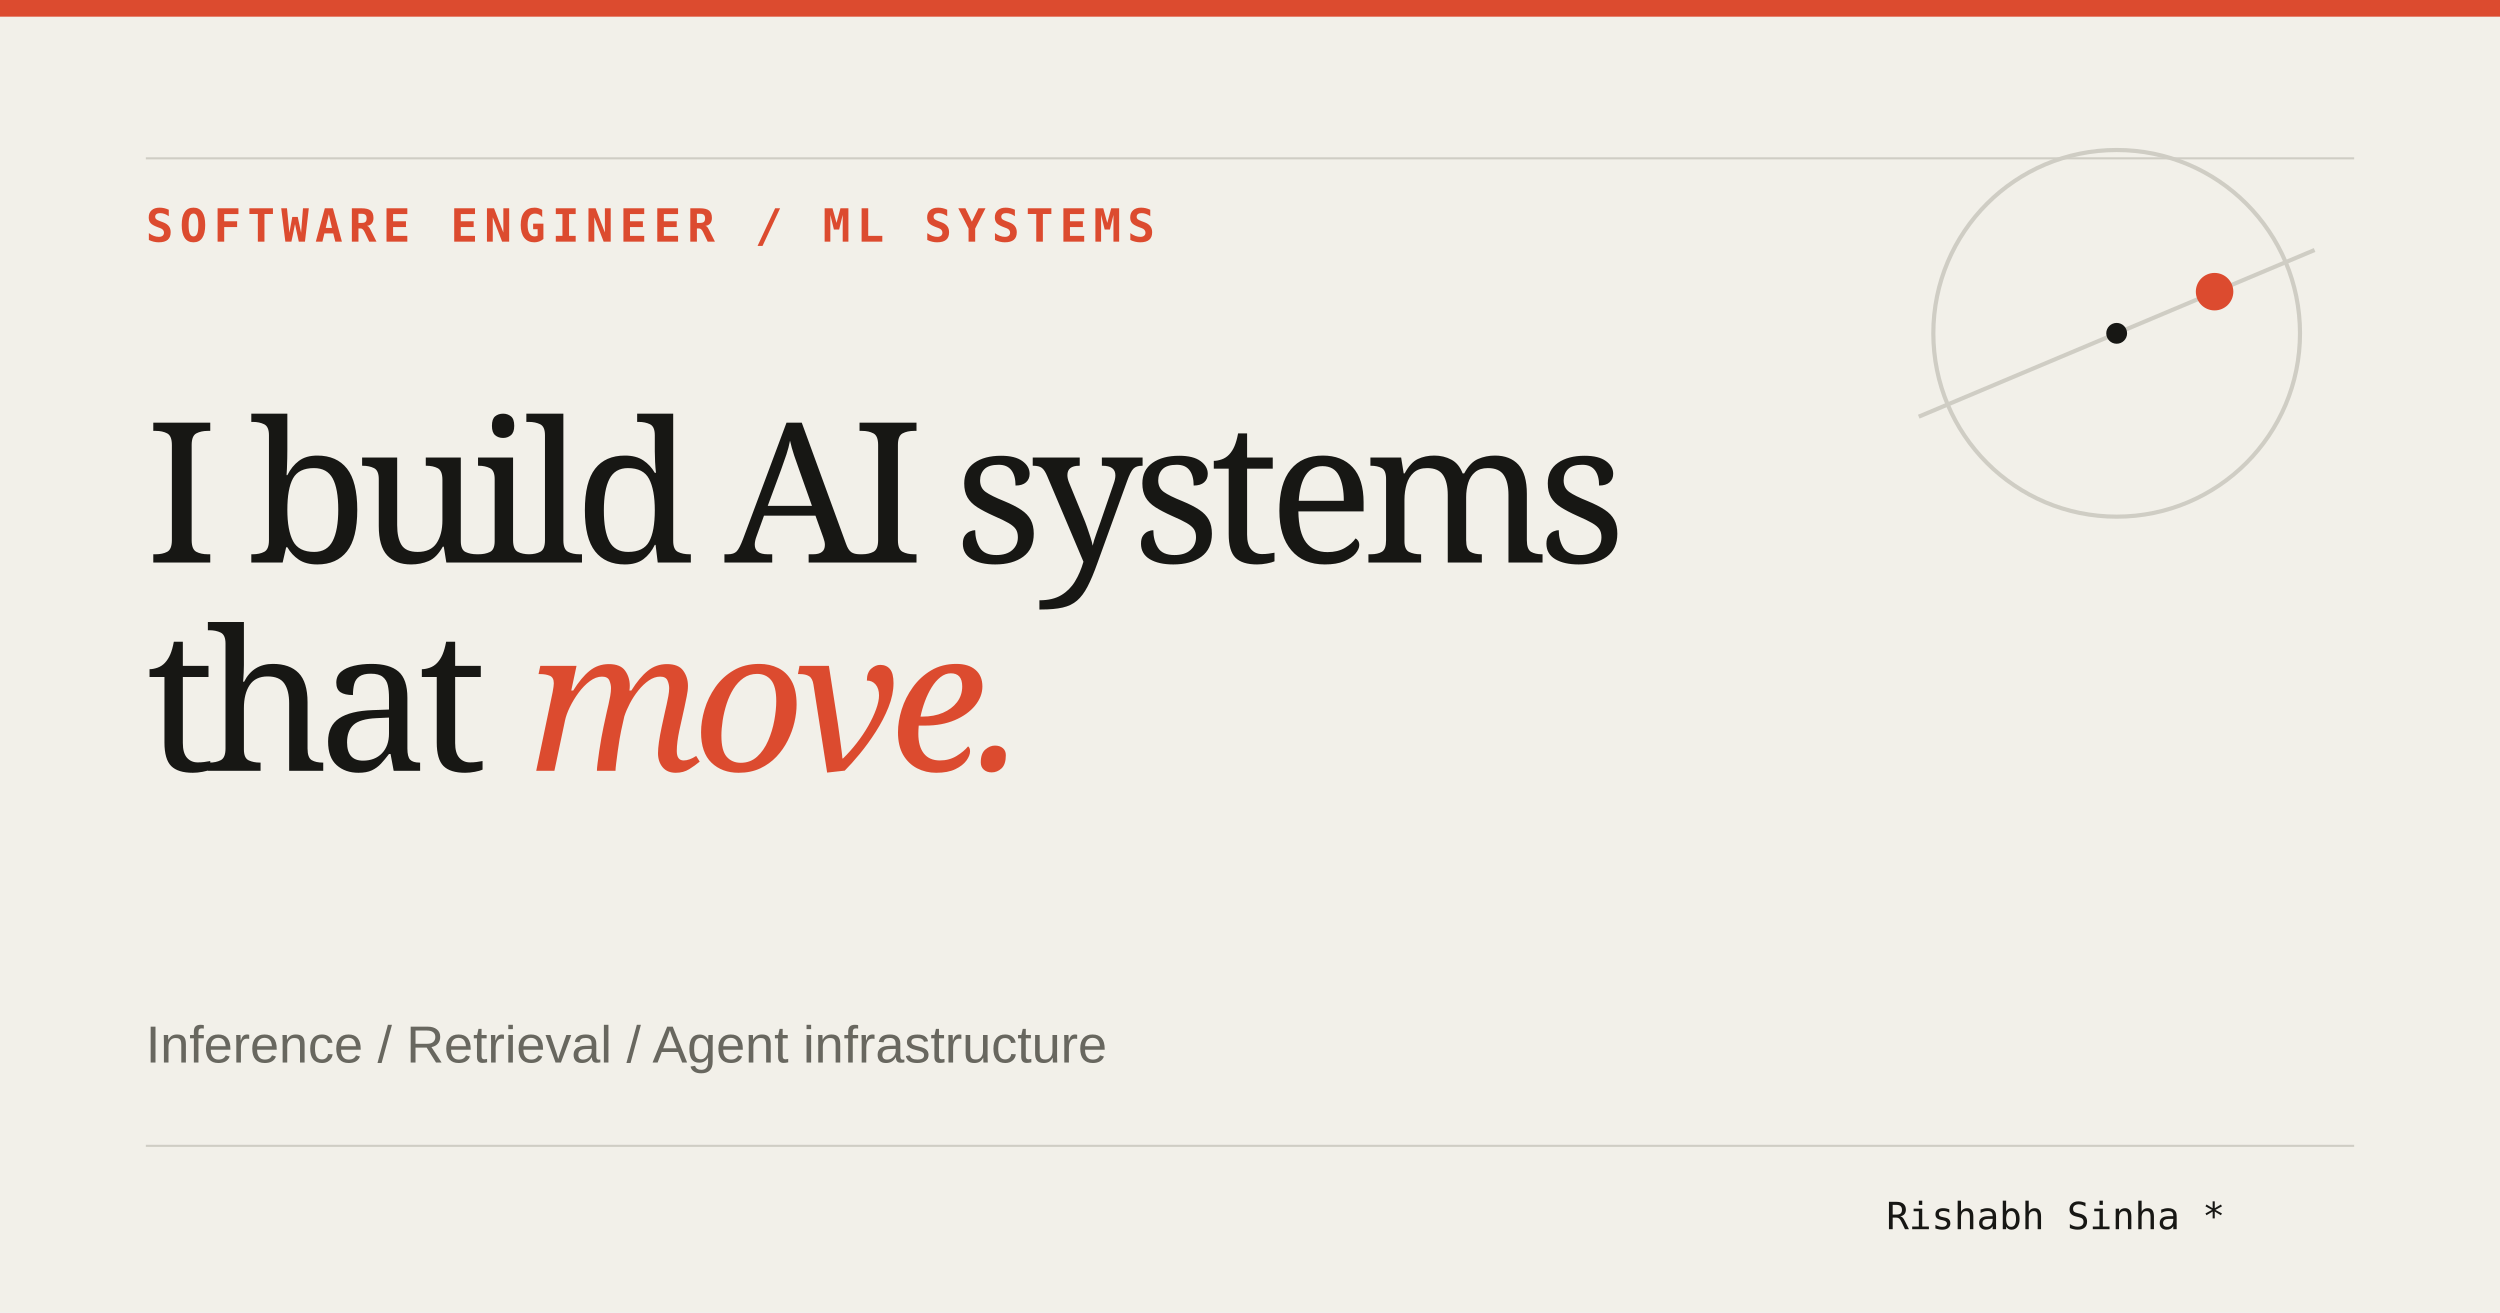
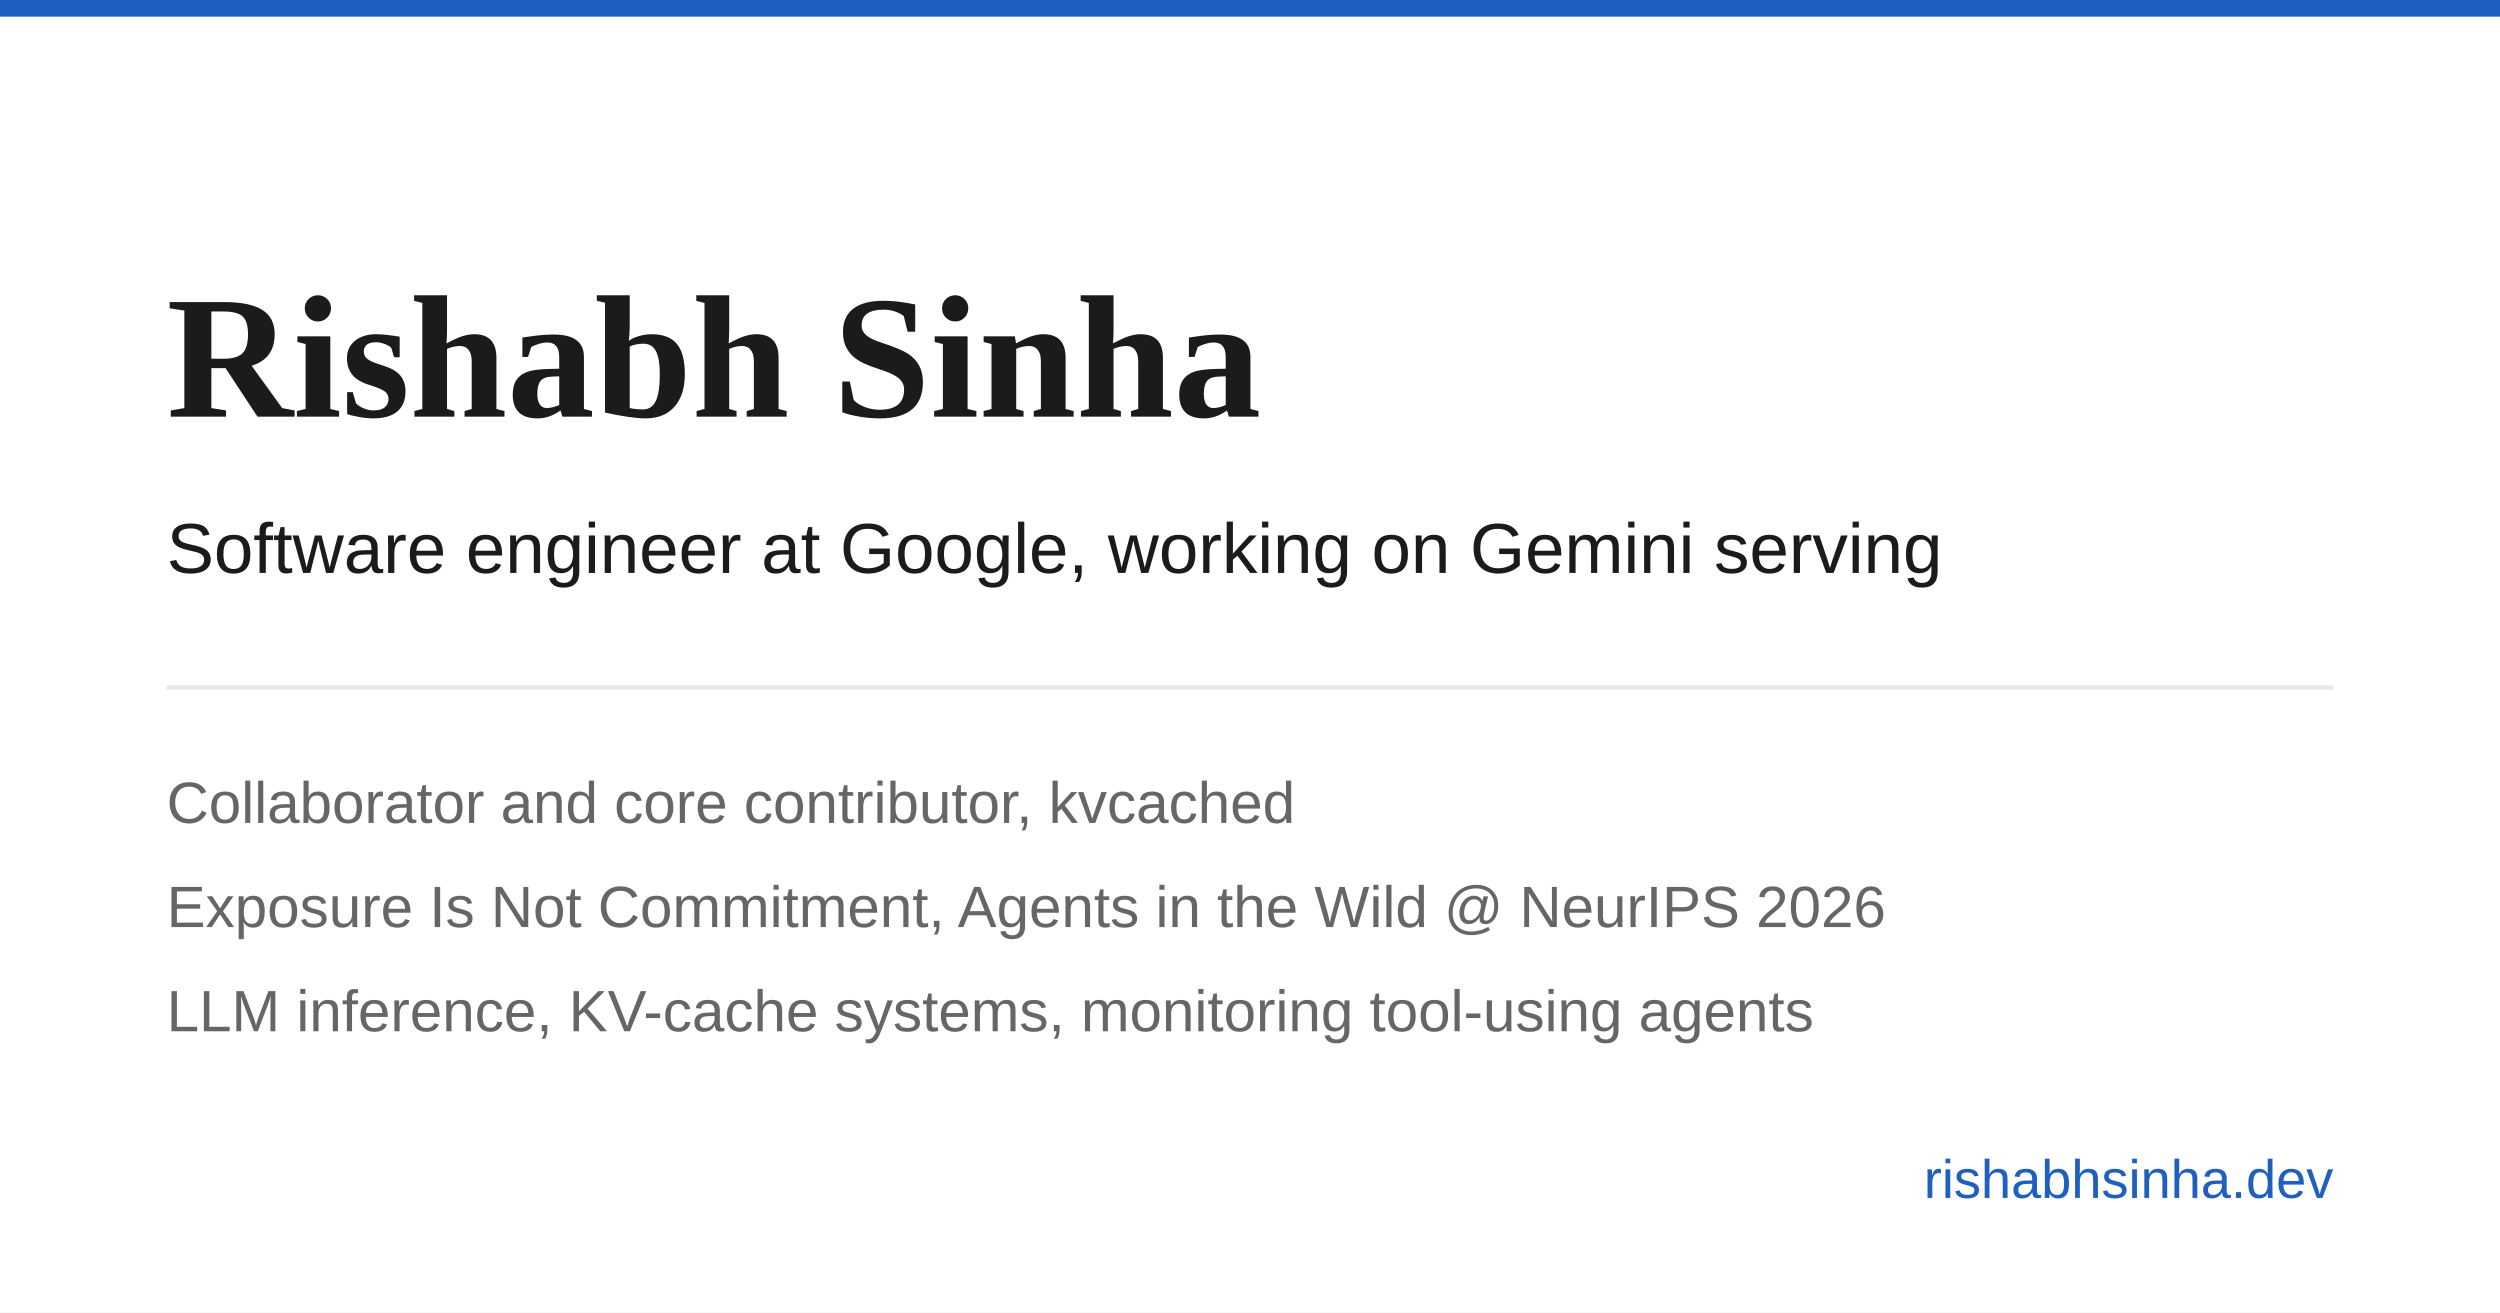
- <svg xmlns="http://www.w3.org/2000/svg" viewBox="0 0 1200 630">
-   <rect width="1200" height="630" fill="#f2f0e9" />
-   <rect width="1200" height="8" fill="#dc4b2f" />
-   <path d="M70 76h1060M70 550h1060" stroke="#cfcdc4" />
-   <g transform="translate(926 70)">
-     <circle cx="90" cy="90" r="88" fill="none" stroke="#cfcdc4" stroke-width="2" />
-     <path d="M-5 130 185 50" stroke="#cfcdc4" stroke-width="2" />
-     <circle cx="137" cy="70" r="9" fill="#dc4b2f" />
-     <circle cx="90" cy="90" r="5" fill="#171714" />
-   </g>
-   <text x="70" y="116" fill="#dc4b2f" font-family="monospace" font-size="22" font-weight="700" letter-spacing="3">SOFTWARE ENGINEER / ML SYSTEMS</text>
-   <text x="70" y="270" fill="#171714" font-family="Georgia, serif" font-size="94" letter-spacing="-5">I build AI systems</text>
-   <text x="70" y="370" fill="#171714" font-family="Georgia, serif" font-size="94" letter-spacing="-5">that <tspan fill="#dc4b2f" font-style="italic">move.</tspan>
-   </text>
-   <text x="70" y="510" fill="#68675f" font-family="Arial, sans-serif" font-size="25">Inference / Retrieval / Agent infrastructure</text>
-   <text x="1068" y="590" fill="#171714" font-family="monospace" font-size="18" text-anchor="end">Rishabh Sinha *</text>
+ <svg xmlns="http://www.w3.org/2000/svg" width="1200" height="630" viewBox="0 0 1200 630">
+   <rect width="1200" height="630" fill="#ffffff" />
+   <rect x="0" y="0" width="1200" height="8" fill="#1f5fbf" />
+   <text x="80" y="200" fill="#1b1b1b" font-family="'Source Serif 4', Georgia, 'Times New Roman', serif" font-size="84" font-weight="600">Rishabh Sinha</text>
+   <text x="80" y="275" fill="#1b1b1b" font-family="'Source Sans 3', 'Segoe UI', Arial, sans-serif" font-size="34">Software engineer at Google, working on Gemini serving</text>
+   <line x1="80" y1="330" x2="1120" y2="330" stroke="#e6e6e6" stroke-width="2" />
+   <text x="80" y="395" fill="#666666" font-family="'Source Sans 3', 'Segoe UI', Arial, sans-serif" font-size="28">Collaborator and core contributor, kvcached</text>
+   <text x="80" y="445" fill="#666666" font-family="'Source Sans 3', 'Segoe UI', Arial, sans-serif" font-size="28">Exposure Is Not Commitment, Agents in the Wild @ NeurIPS 2026</text>
+   <text x="80" y="495" fill="#666666" font-family="'Source Sans 3', 'Segoe UI', Arial, sans-serif" font-size="28">LLM inference, KV-cache systems, monitoring tool-using agents</text>
+   <text x="1120" y="575" fill="#1f5fbf" font-family="'Source Sans 3', 'Segoe UI', Arial, sans-serif" font-size="26" text-anchor="end">rishabhsinha.dev</text>
</svg>
